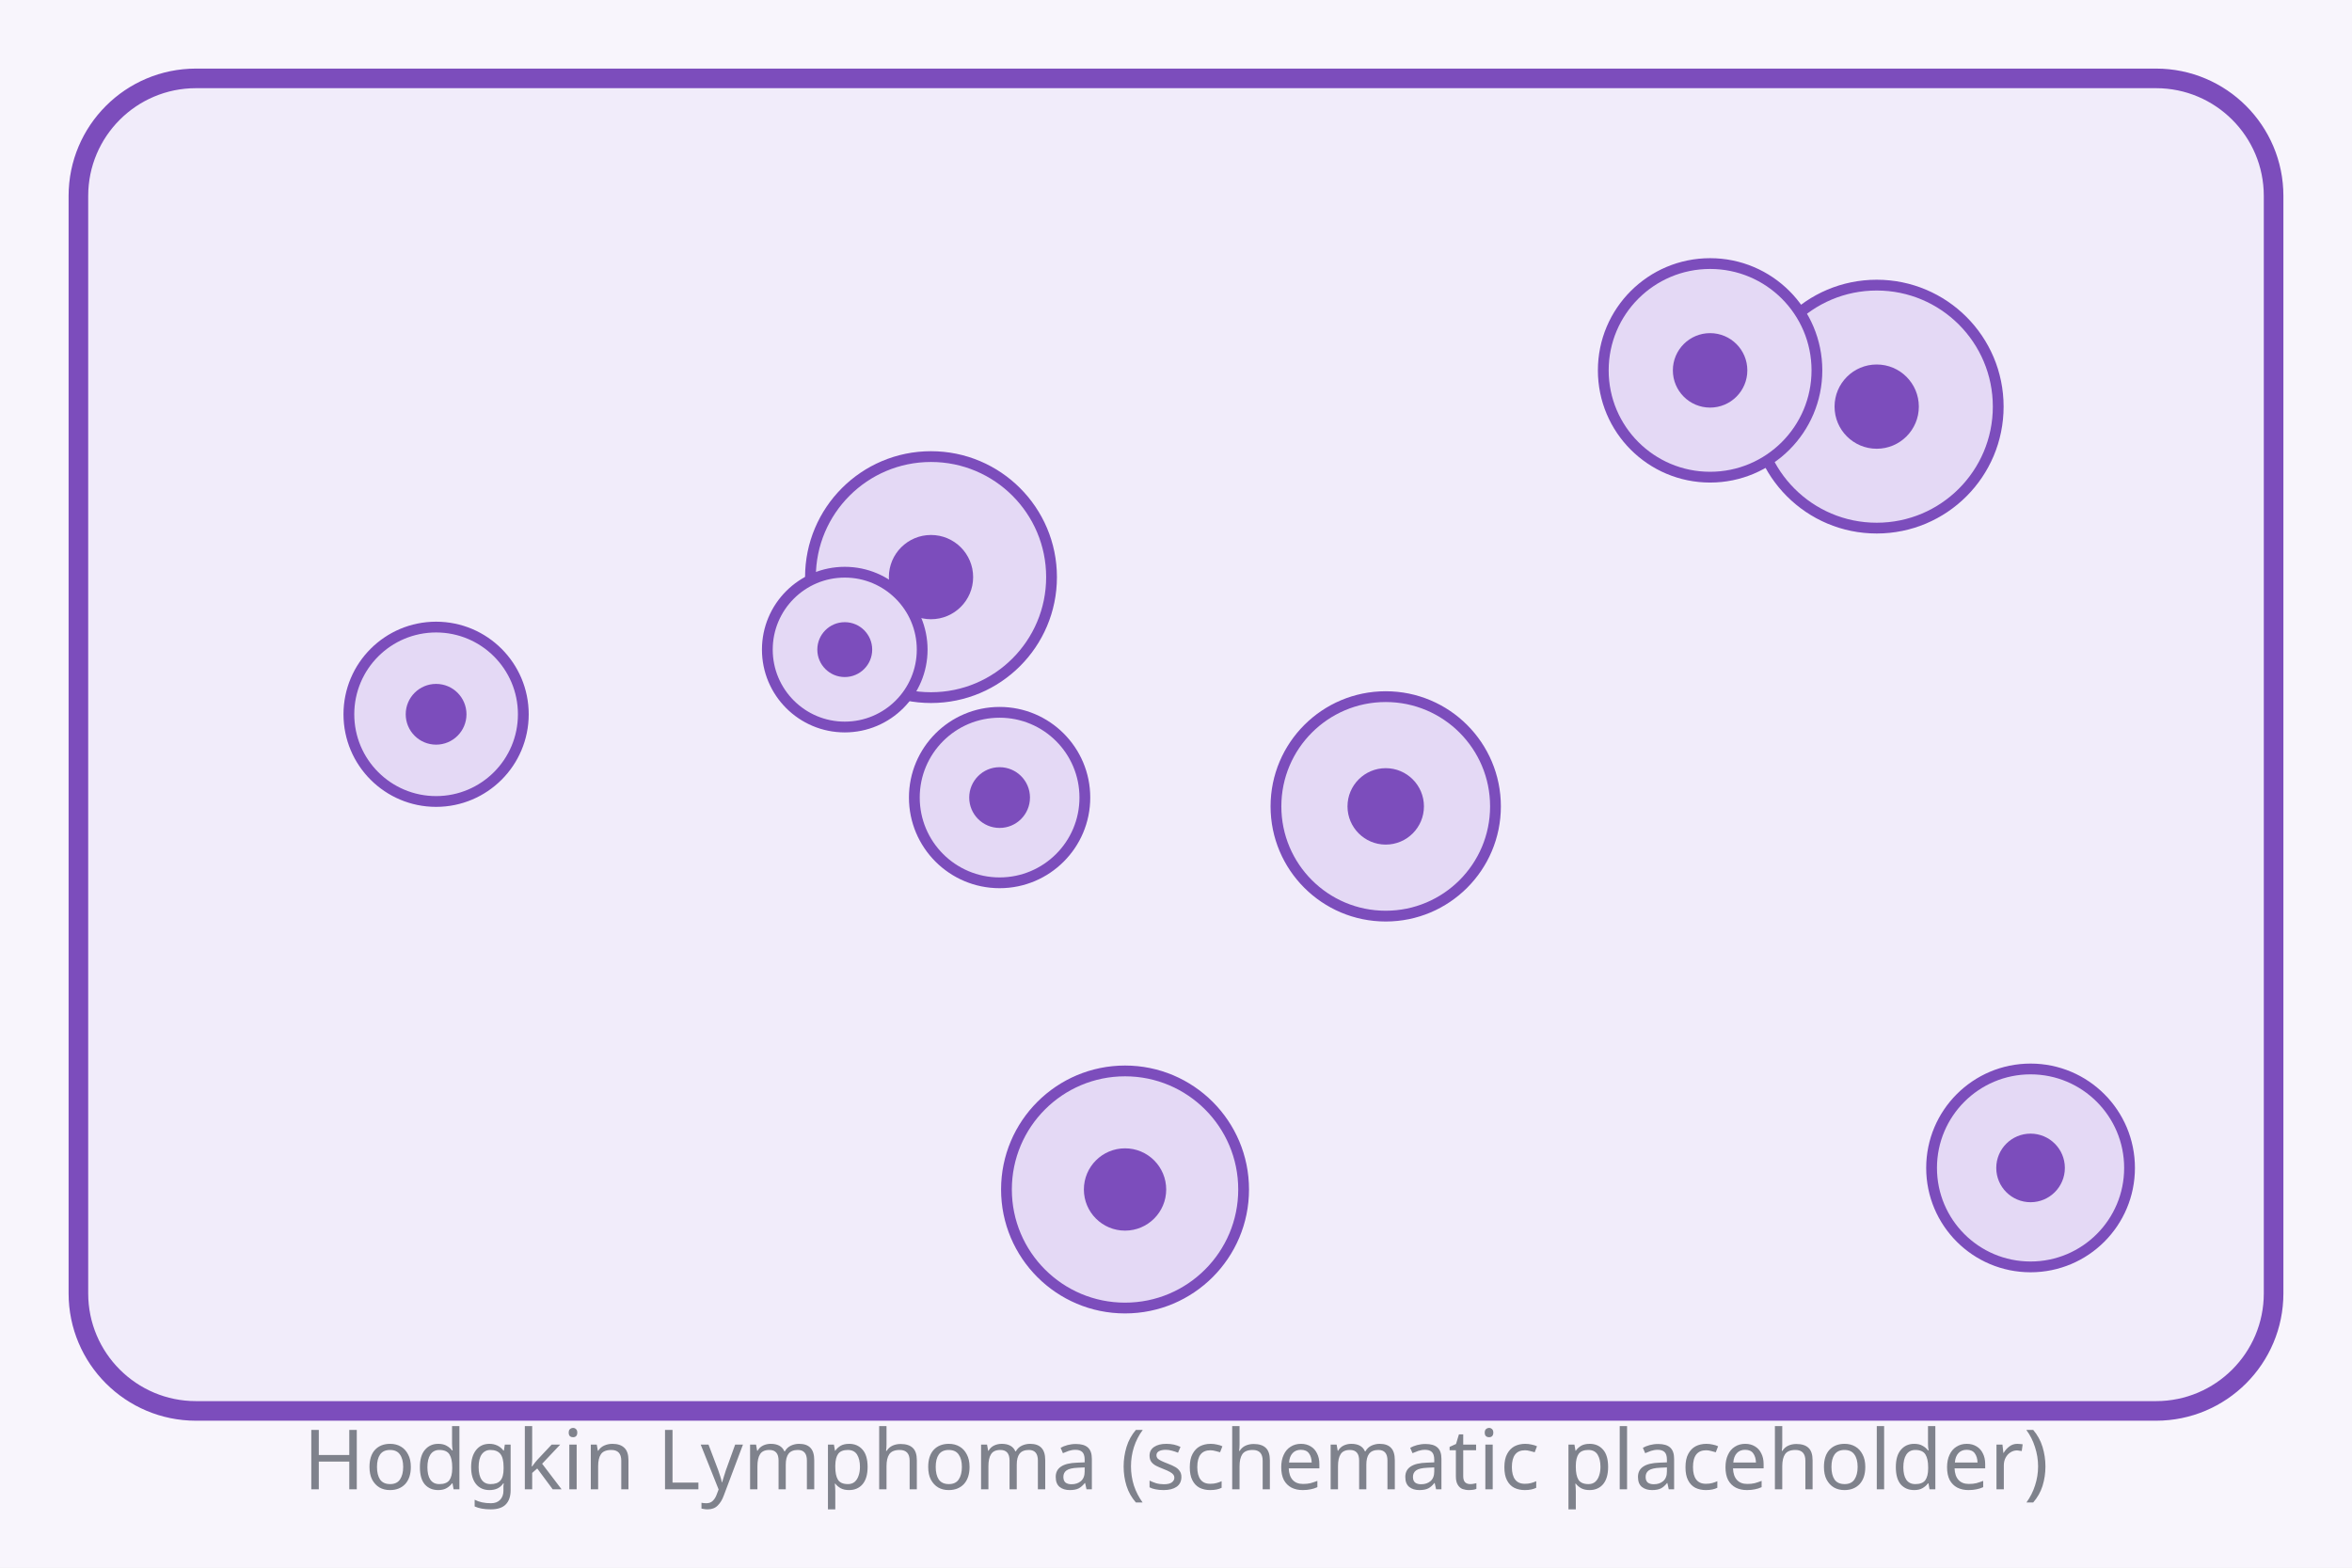
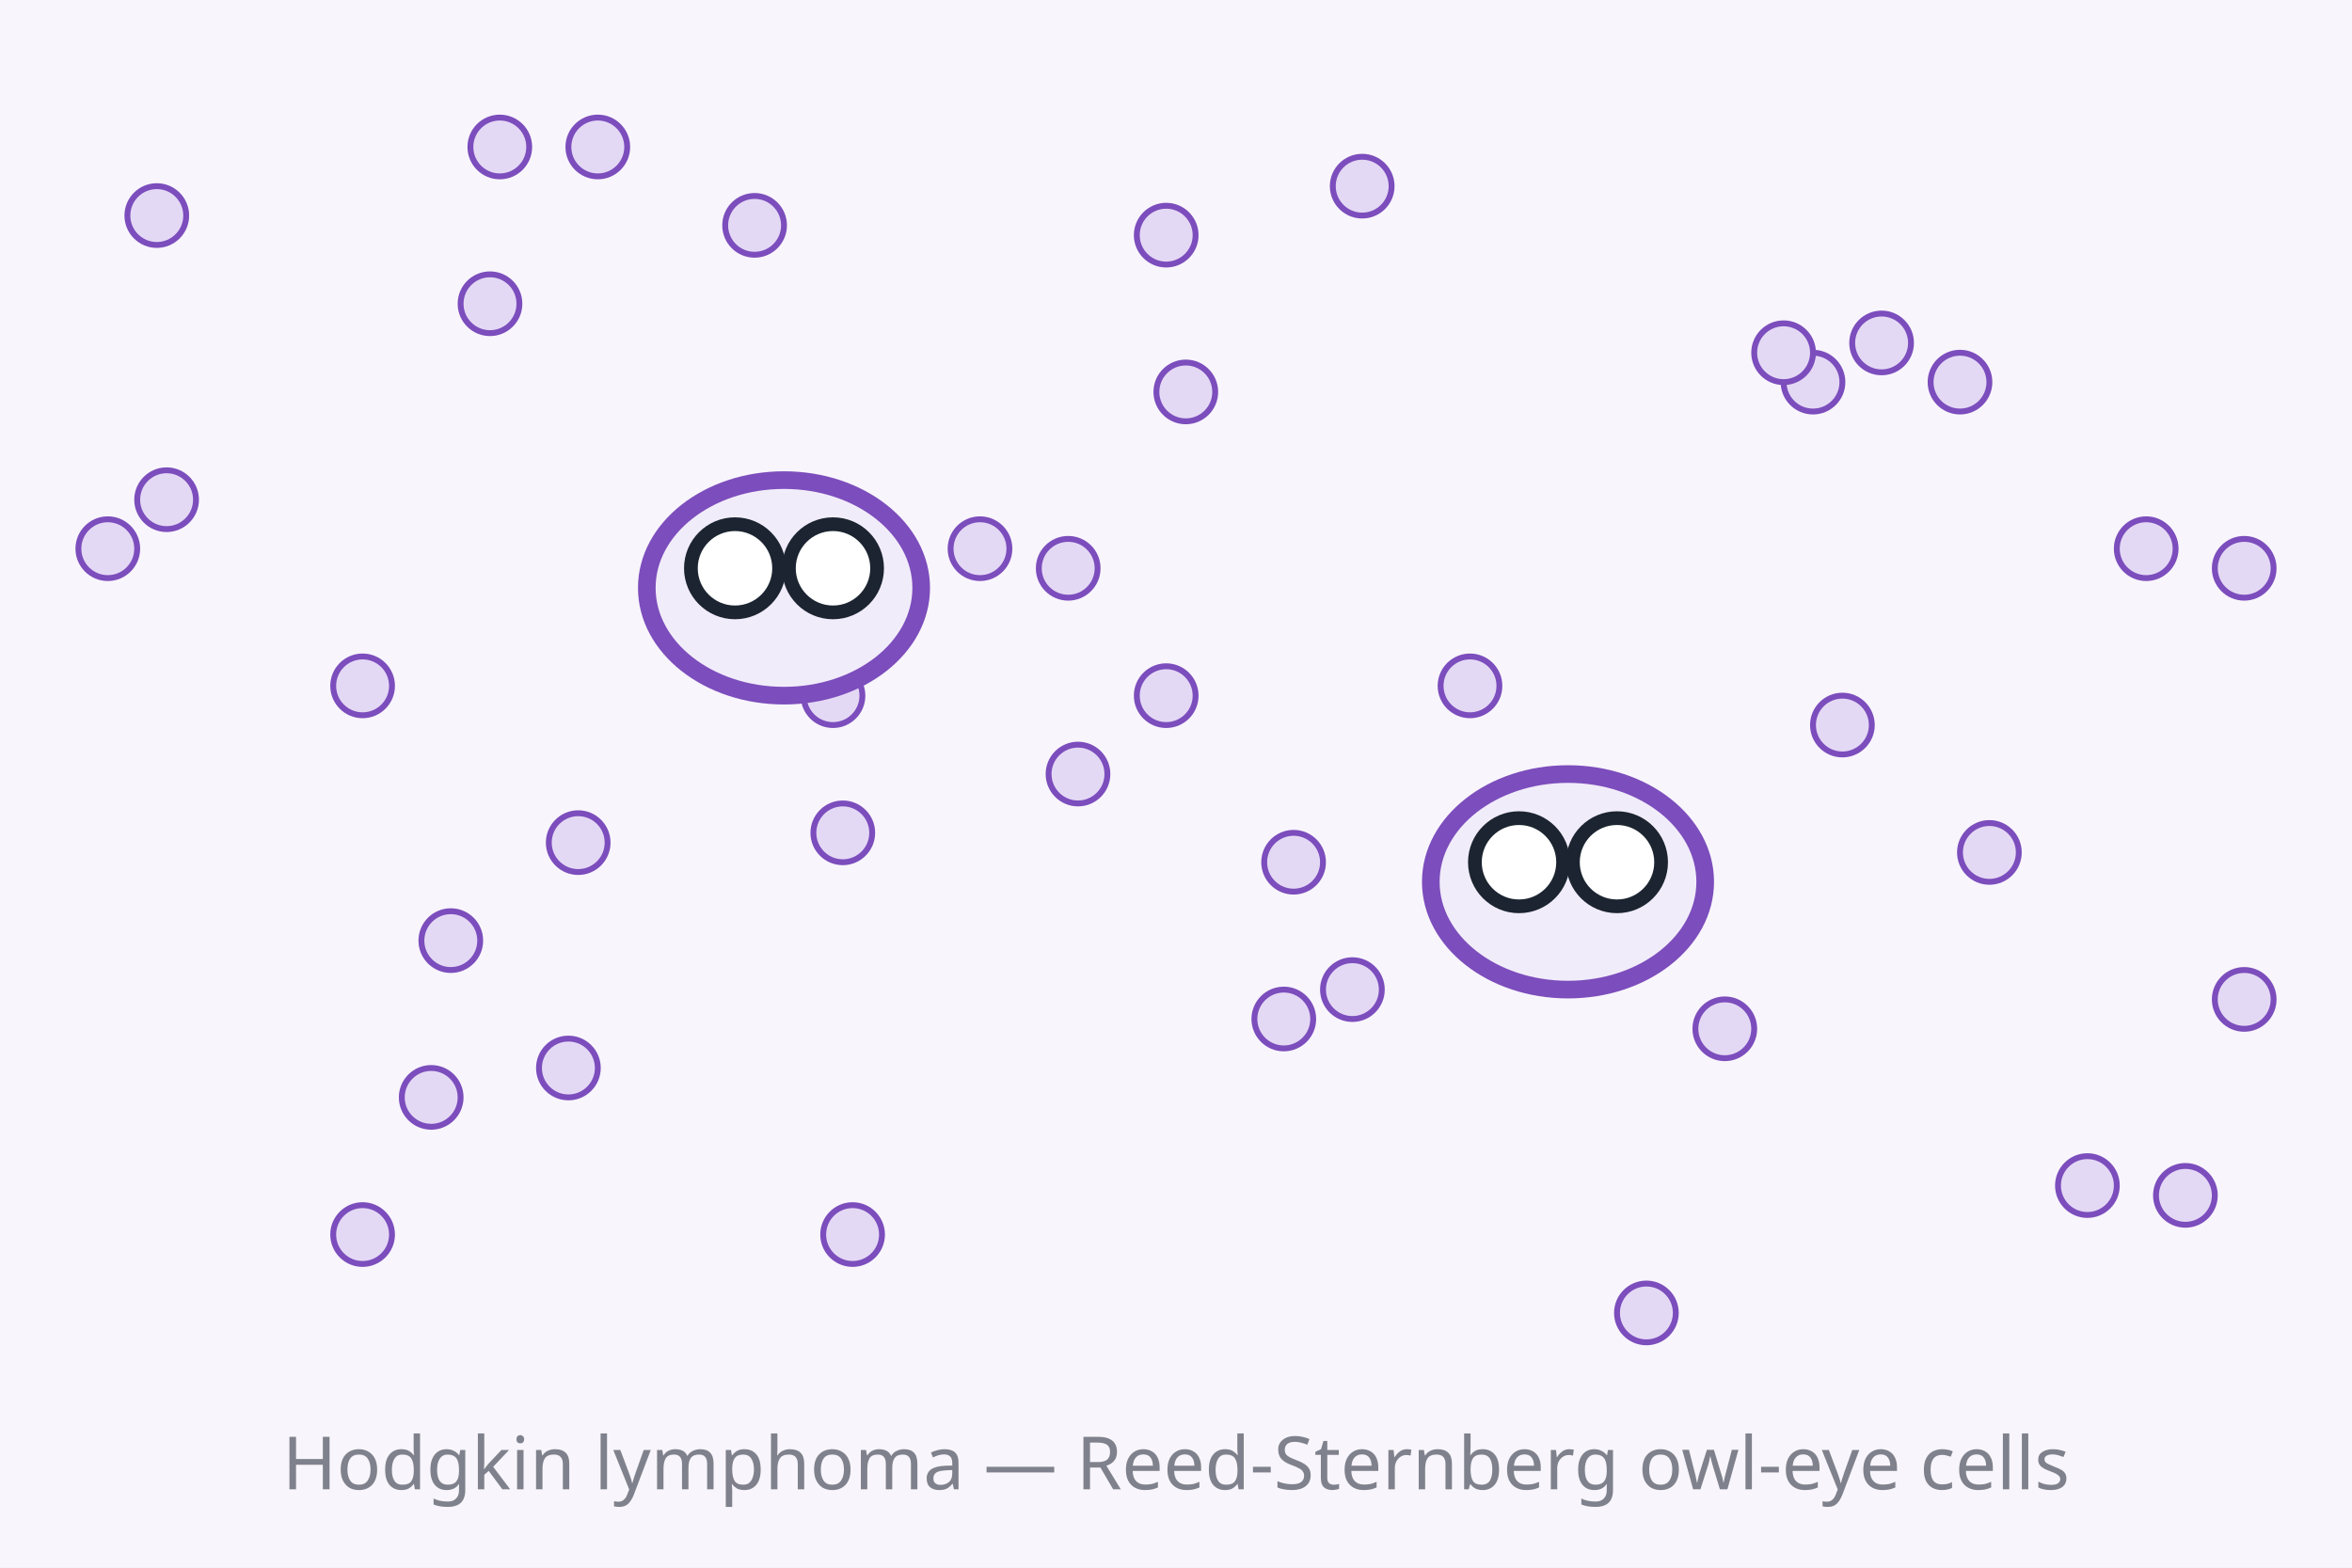
<svg xmlns="http://www.w3.org/2000/svg" viewBox="0 0 240 160" width="240" height="160">
  <rect width="240" height="160" fill="#f8f5fc" />
-   <rect x="8" y="8" width="224" height="136" rx="12" fill="#F1ECFA" stroke="#7C4DBC" stroke-width="2" />
-   <circle cx="44.5" cy="72.9" r="8.9" fill="#E4D9F5" stroke="#7C4DBC" stroke-width="1.1" />
-   <circle cx="44.5" cy="72.9" r="3.1" fill="#7C4DBC" />
-   <circle cx="191.5" cy="41.5" r="12.4" fill="#E4D9F5" stroke="#7C4DBC" stroke-width="1.1" />
-   <circle cx="191.5" cy="41.5" r="4.3" fill="#7C4DBC" />
-   <circle cx="102.0" cy="81.4" r="8.7" fill="#E4D9F5" stroke="#7C4DBC" stroke-width="1.1" />
-   <circle cx="102.0" cy="81.4" r="3.1" fill="#7C4DBC" />
-   <circle cx="141.4" cy="82.3" r="11.2" fill="#E4D9F5" stroke="#7C4DBC" stroke-width="1.1" />
-   <circle cx="141.4" cy="82.3" r="3.9" fill="#7C4DBC" />
-   <circle cx="114.8" cy="121.4" r="12.1" fill="#E4D9F5" stroke="#7C4DBC" stroke-width="1.1" />
-   <circle cx="114.8" cy="121.4" r="4.2" fill="#7C4DBC" />
-   <circle cx="95.0" cy="58.9" r="12.3" fill="#E4D9F5" stroke="#7C4DBC" stroke-width="1.1" />
-   <circle cx="95.0" cy="58.9" r="4.3" fill="#7C4DBC" />
-   <circle cx="207.2" cy="119.2" r="10.1" fill="#E4D9F5" stroke="#7C4DBC" stroke-width="1.1" />
-   <circle cx="207.2" cy="119.2" r="3.5" fill="#7C4DBC" />
-   <circle cx="174.5" cy="37.8" r="10.9" fill="#E4D9F5" stroke="#7C4DBC" stroke-width="1.1" />
-   <circle cx="174.5" cy="37.8" r="3.8" fill="#7C4DBC" />
-   <circle cx="86.2" cy="66.3" r="7.9" fill="#E4D9F5" stroke="#7C4DBC" stroke-width="1.1" />
-   <circle cx="86.2" cy="66.3" r="2.8" fill="#7C4DBC" />
-   <text x="120.0" y="152" font-family="sans-serif" font-size="8.5" fill="#1b2430" text-anchor="middle" opacity="0.55">Hodgkin Lymphoma (schematic placeholder)</text>
+   <circle cx="46" cy="96" r="3" fill="#E4D9F5" stroke="#7C4DBC" stroke-width="0.6" />
+   <circle cx="150" cy="70" r="3" fill="#E4D9F5" stroke="#7C4DBC" stroke-width="0.6" />
+   <circle cx="58" cy="109" r="3" fill="#E4D9F5" stroke="#7C4DBC" stroke-width="0.6" />
+   <circle cx="188" cy="74" r="3" fill="#E4D9F5" stroke="#7C4DBC" stroke-width="0.6" />
+   <circle cx="121" cy="40" r="3" fill="#E4D9F5" stroke="#7C4DBC" stroke-width="0.6" />
+   <circle cx="11" cy="56" r="3" fill="#E4D9F5" stroke="#7C4DBC" stroke-width="0.6" />
+   <circle cx="139" cy="19" r="3" fill="#E4D9F5" stroke="#7C4DBC" stroke-width="0.6" />
+   <circle cx="185" cy="39" r="3" fill="#E4D9F5" stroke="#7C4DBC" stroke-width="0.6" />
+   <circle cx="61" cy="15" r="3" fill="#E4D9F5" stroke="#7C4DBC" stroke-width="0.6" />
+   <circle cx="229" cy="102" r="3" fill="#E4D9F5" stroke="#7C4DBC" stroke-width="0.6" />
+   <circle cx="203" cy="87" r="3" fill="#E4D9F5" stroke="#7C4DBC" stroke-width="0.6" />
+   <circle cx="17" cy="51" r="3" fill="#E4D9F5" stroke="#7C4DBC" stroke-width="0.6" />
+   <circle cx="119" cy="24" r="3" fill="#E4D9F5" stroke="#7C4DBC" stroke-width="0.6" />
+   <circle cx="219" cy="56" r="3" fill="#E4D9F5" stroke="#7C4DBC" stroke-width="0.6" />
+   <circle cx="44" cy="112" r="3" fill="#E4D9F5" stroke="#7C4DBC" stroke-width="0.6" />
+   <circle cx="37" cy="126" r="3" fill="#E4D9F5" stroke="#7C4DBC" stroke-width="0.6" />
+   <circle cx="110" cy="79" r="3" fill="#E4D9F5" stroke="#7C4DBC" stroke-width="0.6" />
+   <circle cx="85" cy="71" r="3" fill="#E4D9F5" stroke="#7C4DBC" stroke-width="0.6" />
+   <circle cx="51" cy="15" r="3" fill="#E4D9F5" stroke="#7C4DBC" stroke-width="0.6" />
+   <circle cx="200" cy="39" r="3" fill="#E4D9F5" stroke="#7C4DBC" stroke-width="0.6" />
+   <circle cx="182" cy="36" r="3" fill="#E4D9F5" stroke="#7C4DBC" stroke-width="0.6" />
+   <circle cx="223" cy="122" r="3" fill="#E4D9F5" stroke="#7C4DBC" stroke-width="0.6" />
+   <circle cx="176" cy="105" r="3" fill="#E4D9F5" stroke="#7C4DBC" stroke-width="0.6" />
+   <circle cx="138" cy="101" r="3" fill="#E4D9F5" stroke="#7C4DBC" stroke-width="0.6" />
+   <circle cx="37" cy="70" r="3" fill="#E4D9F5" stroke="#7C4DBC" stroke-width="0.6" />
+   <circle cx="192" cy="35" r="3" fill="#E4D9F5" stroke="#7C4DBC" stroke-width="0.6" />
+   <circle cx="213" cy="121" r="3" fill="#E4D9F5" stroke="#7C4DBC" stroke-width="0.6" />
+   <circle cx="100" cy="56" r="3" fill="#E4D9F5" stroke="#7C4DBC" stroke-width="0.6" />
+   <circle cx="109" cy="58" r="3" fill="#E4D9F5" stroke="#7C4DBC" stroke-width="0.6" />
+   <circle cx="229" cy="58" r="3" fill="#E4D9F5" stroke="#7C4DBC" stroke-width="0.6" />
+   <circle cx="16" cy="22" r="3" fill="#E4D9F5" stroke="#7C4DBC" stroke-width="0.6" />
+   <circle cx="168" cy="134" r="3" fill="#E4D9F5" stroke="#7C4DBC" stroke-width="0.6" />
+   <circle cx="119" cy="71" r="3" fill="#E4D9F5" stroke="#7C4DBC" stroke-width="0.6" />
+   <circle cx="131" cy="104" r="3" fill="#E4D9F5" stroke="#7C4DBC" stroke-width="0.6" />
+   <circle cx="59" cy="86" r="3" fill="#E4D9F5" stroke="#7C4DBC" stroke-width="0.6" />
+   <circle cx="132" cy="88" r="3" fill="#E4D9F5" stroke="#7C4DBC" stroke-width="0.6" />
+   <circle cx="50" cy="31" r="3" fill="#E4D9F5" stroke="#7C4DBC" stroke-width="0.6" />
+   <circle cx="87" cy="126" r="3" fill="#E4D9F5" stroke="#7C4DBC" stroke-width="0.6" />
+   <circle cx="86" cy="85" r="3" fill="#E4D9F5" stroke="#7C4DBC" stroke-width="0.6" />
+   <circle cx="77" cy="23" r="3" fill="#E4D9F5" stroke="#7C4DBC" stroke-width="0.6" />
+   <ellipse cx="80" cy="60" rx="14" ry="11" fill="#F1ECFA" stroke="#7C4DBC" stroke-width="1.8" />
+   <circle cx="75" cy="58" r="4.5" fill="#fff" stroke="#1b2430" stroke-width="1.4" />
+   <circle cx="85" cy="58" r="4.5" fill="#fff" stroke="#1b2430" stroke-width="1.4" />
+   <ellipse cx="160" cy="90" rx="14" ry="11" fill="#F1ECFA" stroke="#7C4DBC" stroke-width="1.8" />
+   <circle cx="155" cy="88" r="4.5" fill="#fff" stroke="#1b2430" stroke-width="1.4" />
+   <circle cx="165" cy="88" r="4.5" fill="#fff" stroke="#1b2430" stroke-width="1.4" />
+   <text x="120.0" y="152" font-family="sans-serif" font-size="7.5" fill="#1b2430" text-anchor="middle" opacity="0.55">Hodgkin lymphoma — Reed-Sternberg owl-eye cells</text>
</svg>
